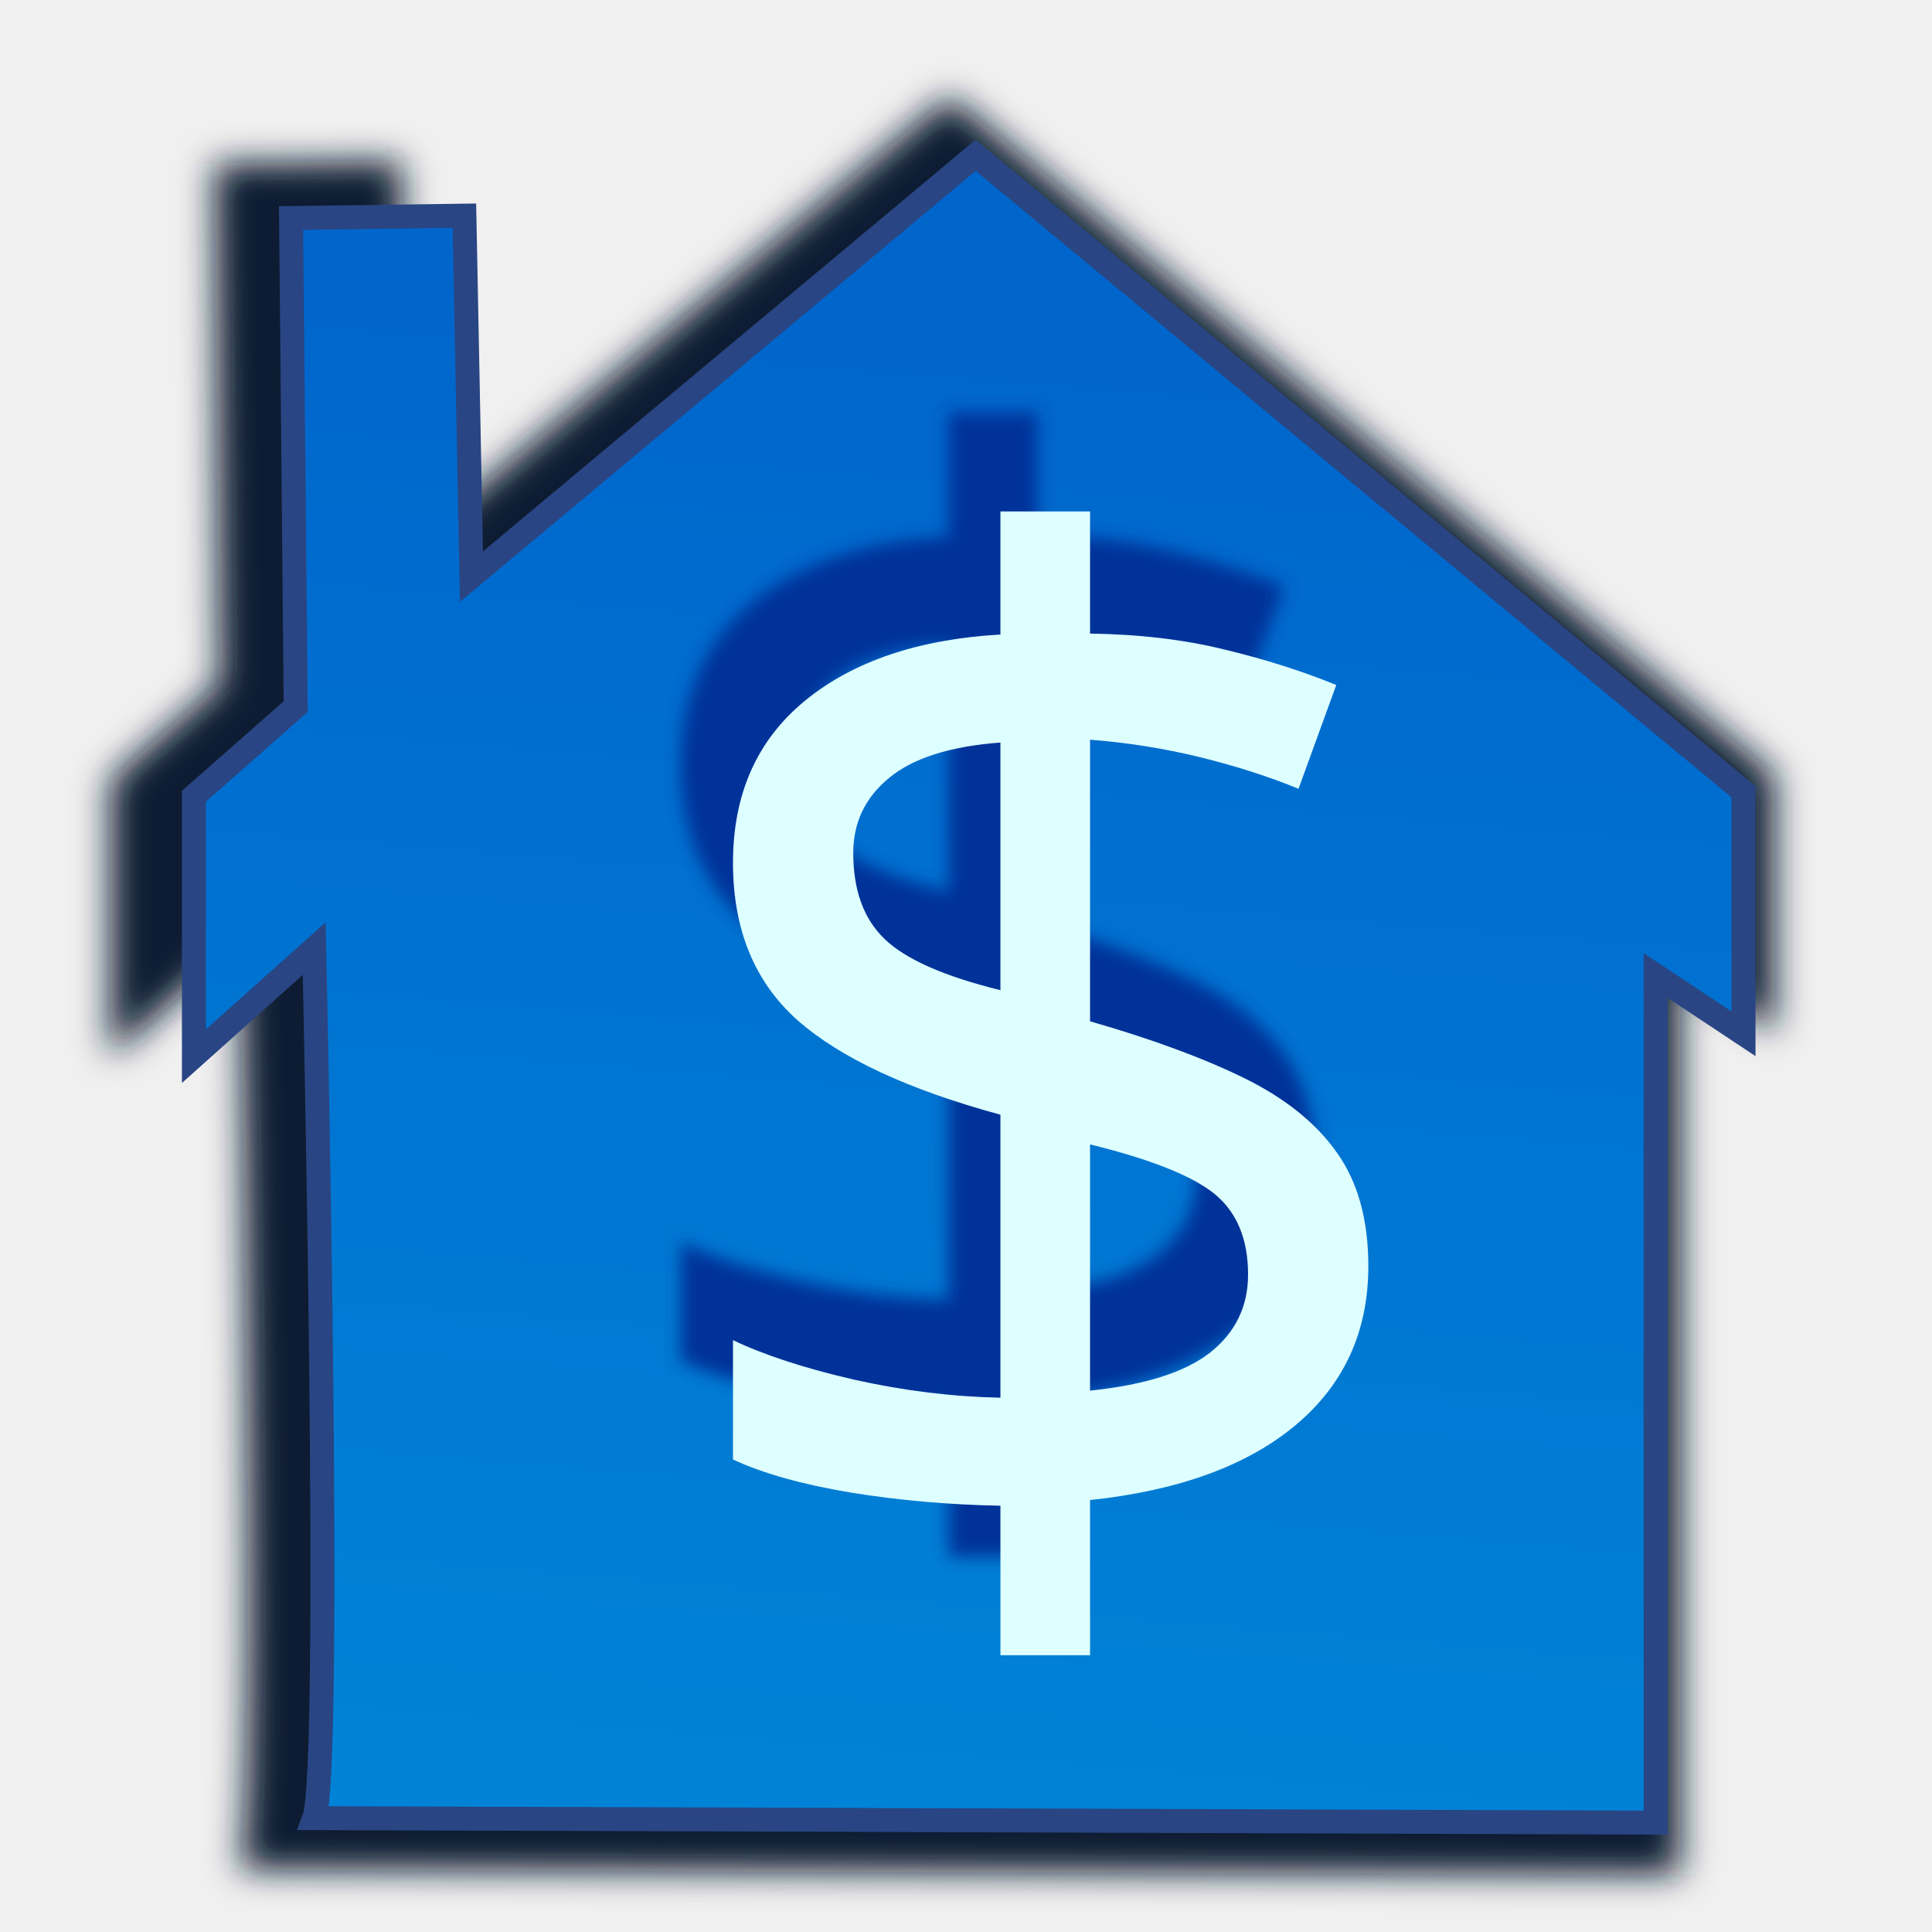
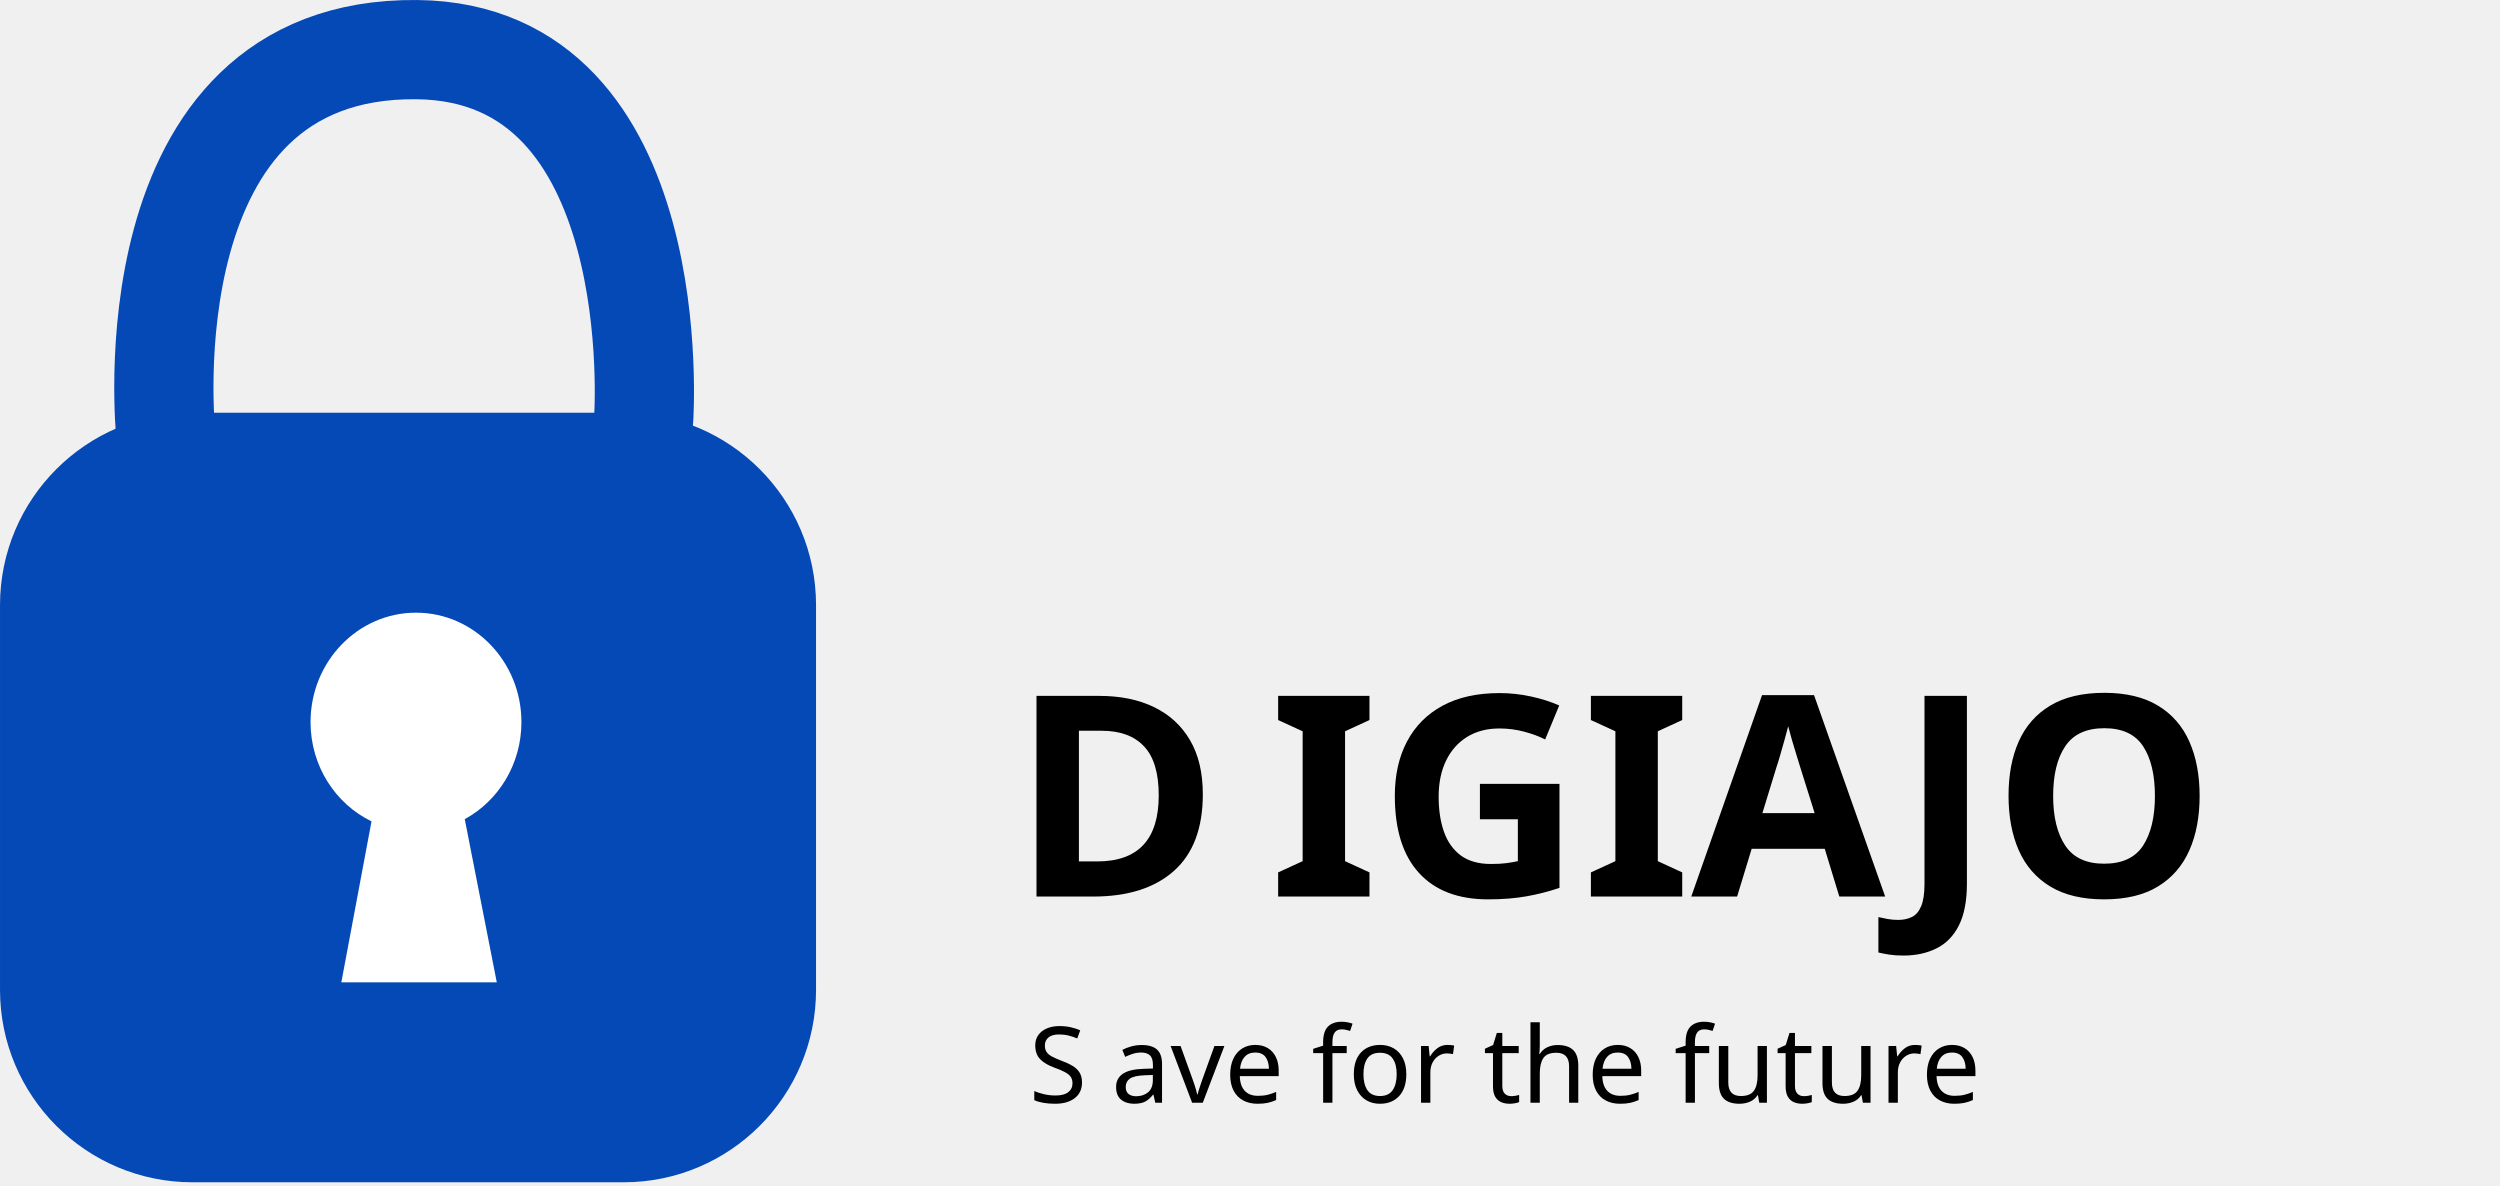
- <svg xmlns="http://www.w3.org/2000/svg" id="svg2816" viewBox="0 0 64 64" version="1.1">
-   <defs id="defs2818">
-     <filter id="filter3695">
-       <feGaussianBlur id="feGaussianBlur3697" stdDeviation="0.578" />
-     </filter>
-     <filter id="filter3768">
-       <feGaussianBlur id="feGaussianBlur3770" stdDeviation="0.217" />
-     </filter>
-     <linearGradient id="linearGradient3778" x1="34" gradientUnits="userSpaceOnUse" y1="11" gradientTransform="translate(2,1)" x2="30.089" y2="59.773">
-       <stop id="stop3774" stop-color="#06c" offset="0" />
-       <stop id="stop3776" stop-color="#0083d7" offset="1" />
-     </linearGradient>
-   </defs>
-   <g id="layer1">
-     <path id="path3689" d="m4.051 59.887c0.654-1.798 0-31.714 0-31.714l-4.25 3.923v-9.482l3.596-3.269-0.163-17.819 6.125-0.087 0.25 13.165 17.819-15.367 27.137 23.213v8.828l-3.106-2.125v30.897l-47.408-0.163z" transform="matrix(1.0066 0 0 .96855 3.8531 3.9324)" filter="url(#filter3695)" stroke-width="0" fill="#111c32" />
-     <path id="path2840" stroke="#294583" stroke-width=".794" fill="url(#linearGradient3778)" d="m10.408 60.228c0.613-1.633 0-28.804 0-28.804l-3.984 3.563v-8.611l3.371-2.969-0.153-16.184 5.742-0.079 0.234 11.956 16.702-13.956 25.436 21.083v8.018l-2.911-1.93v28.061l-44.436-0.148z" />
-     <rect id="rect3727" opacity=".01" fill-rule="evenodd" ry="1.013" height="64" width="64" y="2" x="196" stroke-width="0" fill="#090" />
-     <text id="text3756" font-size="36.595px" xml:space="preserve" transform="matrix(1.2674 0 0 1.2674 -8.2877 -9.6545)" line-height="100%" filter="url(#filter3768)" y="46.181" x="22.063" font-family="Bodoni MT" fill="#003399">
-       <tspan id="tspan3758" y="46.181" x="22.063">$</tspan>
-     </text>
-     <text id="text3752" font-size="46.381px" xml:space="preserve" line-height="100%" y="52.144" x="21.408" font-family="Bodoni MT" fill="#deffff">
-       <tspan id="tspan3754" y="52.144" x="21.408">$</tspan>
-     </text>
+ <svg xmlns="http://www.w3.org/2000/svg" width="100%" height="100%" viewBox="0 0 643 305" version="1.1" xml:space="preserve" style="fill-rule:evenodd;clip-rule:evenodd;stroke-linecap:round;stroke-linejoin:round;stroke-miterlimit:1.5;">
+   <g transform="matrix(1,0,0,1,-582.017,-529.176)">
+     <g>
+       <g>
+         <g transform="matrix(1.04825,0,0,1.04825,-24.6639,-36.3714)">
+           <path d="M778.98,687.989C778.98,661.936 757.829,640.785 731.776,640.785L625.963,640.785C599.91,640.785 578.759,661.936 578.759,687.989L578.759,782.397C578.759,808.45 599.91,829.601 625.963,829.601L731.776,829.601C757.829,829.601 778.98,808.45 778.98,782.397L778.98,687.989Z" style="fill:rgb(5,73,182);" />
+         </g>
+         <g transform="matrix(1,0,0,1,1.53445,-8.87057)">
+           <path d="M623.111,649.656C623.111,649.656 612.766,550.012 687.728,550.812C752.613,551.505 746.032,645.854 746.032,645.854" style="fill:none;stroke:rgb(5,73,182);stroke-width:25.52px;" />
+         </g>
+       </g>
+       <path d="M677.571,740.428C668.312,735.948 661.889,726.198 661.889,714.903C661.889,699.368 674.04,686.756 689.007,686.756C703.974,686.756 716.126,699.368 716.126,714.903C716.126,725.742 710.21,735.158 701.551,739.86L709.79,781.827L669.809,781.827L677.571,740.428Z" style="fill:white;" />
+       <g transform="matrix(1.44549,0,0,1.44549,-593.977,-146.881)">
+         <text x="993.489px" y="627.226px" style="font-family:'Poppins-Bold', 'Poppins';font-weight:700;font-size:50px;">D<tspan x="1039.39px 1063.69px 1111.34px 1135.64px 1182.04px 1220.49px " y="627.226px 627.226px 627.226px 627.226px 627.226px 627.226px ">IGIAJO</tspan>
+         </text>
+       </g>
+       <g transform="matrix(0.544431,0,0,0.544431,344.052,339.881)">
+         <text x="923.159px" y="868.632px" style="font-family:'Poppins-Regular', 'Poppins';font-size:50px;">S<tspan x="962.059px 1005.41px 1043.01px 1083.56px 1106.46px 1132.46px 1174.01px 1202.21px 1225.11px 1252.86px 1294.41px 1334.96px 1357.86px 1383.86px 1425.41px 1453.16px 1494.71px 1522.91px " y="868.632px 868.632px 868.632px 868.632px 868.632px 868.632px 868.632px 868.632px 868.632px 868.632px 868.632px 868.632px 868.632px 868.632px 868.632px 868.632px 868.632px 868.632px ">ave for the future</tspan>
+         </text>
+       </g>
+     </g>
  </g>
</svg>
